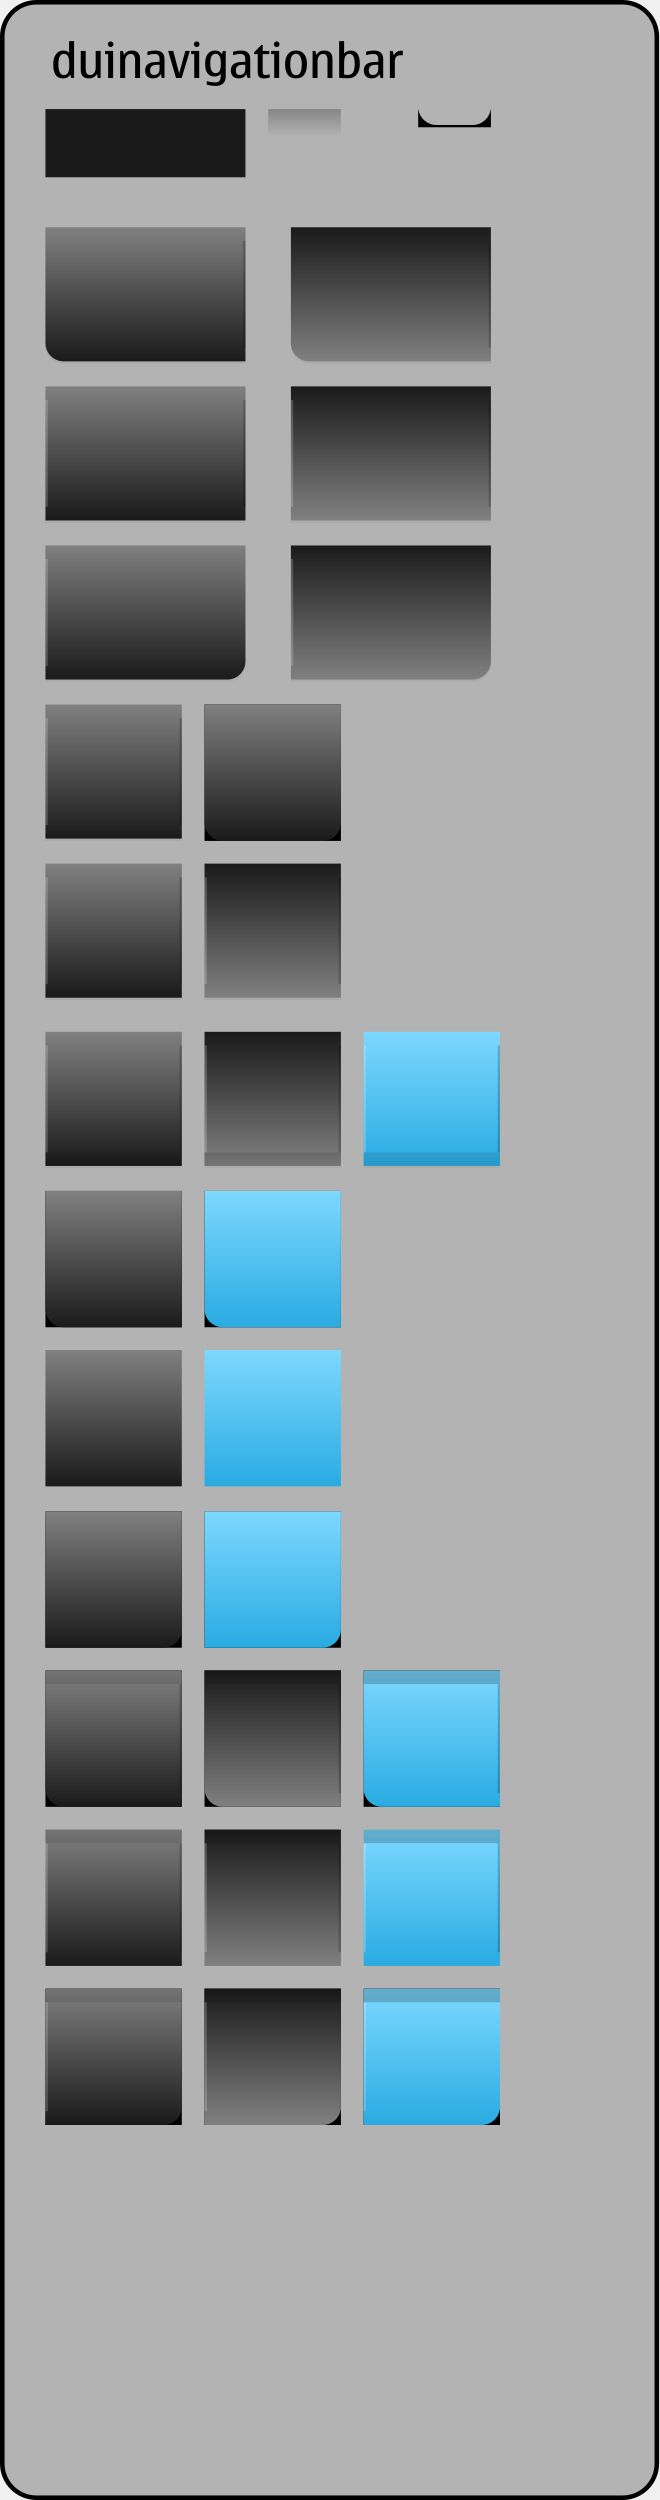
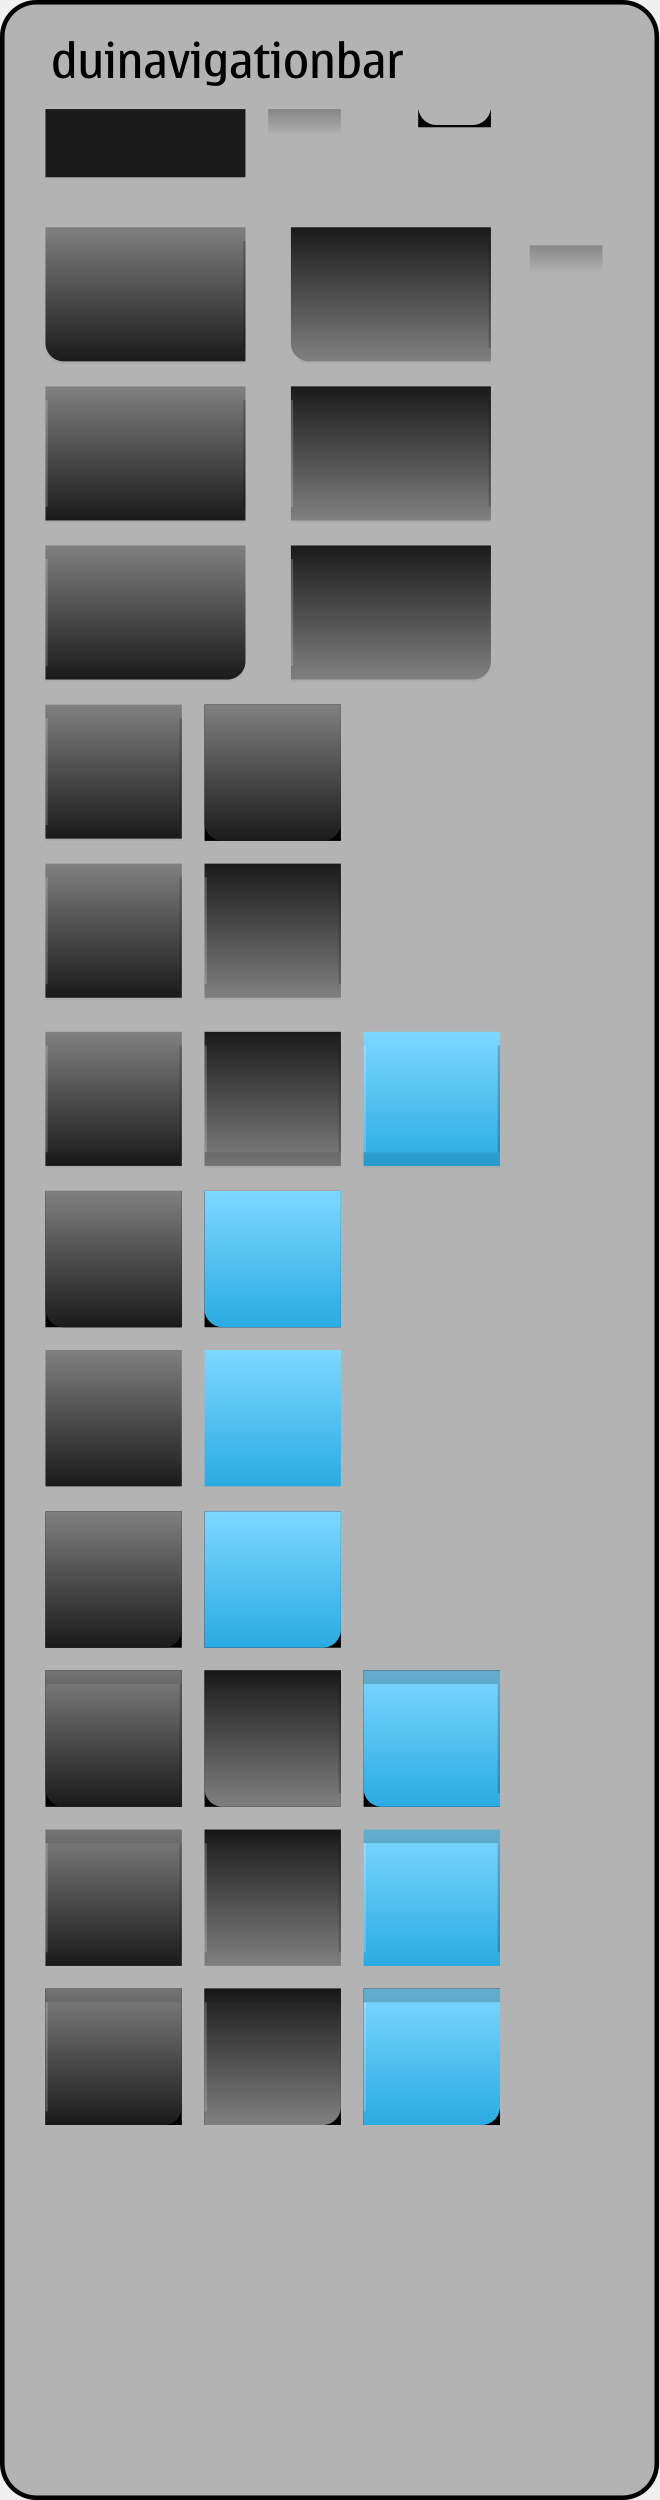
<svg xmlns="http://www.w3.org/2000/svg" version="1.1" x="0px" y="0px" width="290px" height="1100px" viewBox="0 0 290 1100" style="enable-background:new 0 0 290 1100;" xml:space="preserve">
  <g id="meegotouch-navigationbar-layer">
</g>
  <g id="theme">
    <g id="meegotouch-navigationbar">
      <g id="duinavigationbarThemeTemplateHelper">
        <g>
          <path style="fill:#B3B3B3;" d="M16,1099c-8.271,0-15-6.729-15-15V16C1,7.729,7.729,1,16,1h258c8.271,0,15,6.729,15,15v1068      c0,8.271-6.729,15-15,15H16z" />
          <g>
            <path d="M274,2c7.72,0,14,6.28,14,14v1068c0,7.72-6.28,14-14,14H16c-7.72,0-14-6.28-14-14V16C2,8.28,8.28,2,16,2H274 M274,0H16       C7.2,0,0,7.2,0,16v1068c0,8.8,7.2,16,16,16h258c8.8,0,16-7.2,16-16V16C290,7.2,282.8,0,274,0L274,0z" />
          </g>
        </g>
        <path d="M31.381,34.333l-0.461-1.466c-0.631,1.086-1.707,1.63-3.23,1.63c-1.416,0-2.48-0.501-3.195-1.502     c-0.713-1.001-1.07-2.565-1.07-4.691c0-1.784,0.381-3.241,1.143-4.373s1.844-1.697,3.246-1.697c1.148,0,2.01,0.345,2.584,1.036     v-5.168h2.184v16.231H31.381z M30.469,28.898l-0.012-0.677c0-1.777-0.199-2.978-0.6-3.599c-0.4-0.623-0.969-0.934-1.707-0.934     c-0.82,0-1.436,0.379-1.846,1.139c-0.41,0.758-0.615,1.896-0.615,3.414c0,1.593,0.197,2.785,0.596,3.578     c0.395,0.793,0.99,1.189,1.783,1.189c0.771,0,1.365-0.287,1.779-0.861S30.469,30.491,30.469,28.898z" />
        <path d="M39.162,34.497c-1.217,0-2.127-0.315-2.732-0.948s-0.908-1.581-0.908-2.846v-8.295h2.186v7.916     c0,0.895,0.156,1.566,0.471,2.015s0.789,0.671,1.426,0.671c0.793,0,1.406-0.301,1.84-0.902c0.436-0.602,0.652-1.384,0.652-2.348     v-7.352h2.184v11.925h-1.211l-0.439-1.764C41.869,33.854,40.715,34.497,39.162,34.497z" />
        <path d="M49.764,34.333H47.58v-10.5h-1.363v-1.425h3.547V34.333z M48.678,18.225c0.334,0,0.623,0.123,0.867,0.369     c0.242,0.246,0.363,0.536,0.363,0.871c0,0.342-0.119,0.635-0.359,0.877c-0.238,0.242-0.529,0.363-0.871,0.363     c-0.35,0-0.643-0.121-0.883-0.363c-0.238-0.242-0.357-0.535-0.357-0.877c0-0.349,0.119-0.643,0.357-0.882     C48.035,18.344,48.328,18.225,48.678,18.225z" />
        <path d="M61.629,34.333h-2.184v-7.916c0-0.896-0.158-1.567-0.473-2.015s-0.785-0.672-1.414-0.672     c-0.793,0-1.408,0.301-1.846,0.902s-0.656,1.385-0.656,2.348v7.353h-2.186V22.408h1.221l0.441,1.764     c0.758-1.293,1.914-1.938,3.465-1.938c1.211,0,2.119,0.317,2.723,0.954c0.605,0.635,0.908,1.586,0.908,2.85V34.333z" />
        <path d="M70.754,32.61c-0.738,1.258-1.887,1.887-3.445,1.887c-1.086,0-1.932-0.306-2.537-0.918     c-0.605-0.611-0.908-1.468-0.908-2.568c0-1.135,0.311-1.98,0.934-2.538c0.621-0.557,1.367-0.905,2.234-1.046     c0.869-0.14,1.926-0.21,3.17-0.21v-1.404c0-1.389-0.742-2.082-2.227-2.082c-0.854,0-1.896,0.182-3.127,0.543v-1.527     c1.238-0.342,2.414-0.513,3.527-0.513c1.312,0,2.309,0.316,2.99,0.948c0.68,0.633,1.02,1.564,1.02,2.795v8.356h-1.189     L70.754,32.61z M70.201,28.52H68.98c-0.979,0-1.711,0.207-2.199,0.62s-0.734,1.03-0.734,1.851c0,0.67,0.15,1.171,0.447,1.502     c0.297,0.332,0.742,0.498,1.338,0.498c0.752,0,1.334-0.24,1.748-0.719s0.621-1.127,0.621-1.947V28.52z" />
        <path d="M77.449,34.333l-3.445-11.925h2.225l2.605,9.885l2.717-9.885h1.969l-3.588,11.925H77.449z" />
        <path d="M87.652,34.333h-2.184v-10.5h-1.363v-1.425h3.547V34.333z M86.566,18.225c0.334,0,0.623,0.123,0.865,0.369     s0.365,0.536,0.365,0.871c0,0.342-0.121,0.635-0.359,0.877c-0.24,0.242-0.531,0.363-0.871,0.363c-0.35,0-0.645-0.121-0.883-0.363     c-0.24-0.242-0.359-0.535-0.359-0.877c0-0.349,0.119-0.643,0.359-0.882C85.922,18.344,86.217,18.225,86.566,18.225z" />
        <path d="M97.629,23.854l0.461-1.445h1.221V33.77c0,1.285-0.398,2.281-1.195,2.988c-0.795,0.708-1.889,1.062-3.275,1.062     c-1.135,0-2.424-0.181-3.865-0.544v-1.537c1.504,0.361,2.707,0.543,3.609,0.543c0.785,0,1.361-0.146,1.727-0.436     c0.367-0.291,0.594-0.67,0.682-1.139c0.09-0.468,0.135-1.133,0.135-1.994v-0.308c-0.582,0.834-1.512,1.251-2.789,1.251     c-1.361,0-2.381-0.47-3.061-1.41c-0.682-0.939-1.021-2.35-1.021-4.229c0-1.798,0.377-3.211,1.129-4.24     c0.752-1.028,1.838-1.543,3.26-1.543C96.012,22.233,97.006,22.773,97.629,23.854z M94.84,32.17c0.758,0,1.336-0.272,1.732-0.815     c0.396-0.544,0.596-1.714,0.596-3.513c0-1.381-0.188-2.418-0.559-3.111c-0.373-0.693-0.93-1.041-1.668-1.041     c-0.785,0-1.385,0.297-1.799,0.893c-0.414,0.594-0.621,1.682-0.621,3.26c0,1.443,0.193,2.525,0.58,3.246     S94.066,32.17,94.84,32.17z" />
        <path d="M108.467,32.61c-0.738,1.258-1.887,1.887-3.445,1.887c-1.086,0-1.932-0.306-2.537-0.918     c-0.605-0.611-0.908-1.468-0.908-2.568c0-1.135,0.311-1.98,0.934-2.538c0.621-0.557,1.367-0.905,2.234-1.046     c0.869-0.14,1.926-0.21,3.17-0.21v-1.404c0-1.389-0.742-2.082-2.227-2.082c-0.854,0-1.896,0.182-3.127,0.543v-1.527     c1.238-0.342,2.414-0.513,3.527-0.513c1.312,0,2.309,0.316,2.99,0.948c0.68,0.633,1.02,1.564,1.02,2.795v8.356h-1.189     L108.467,32.61z M107.914,28.52h-1.221c-0.979,0-1.711,0.207-2.199,0.62s-0.734,1.03-0.734,1.851c0,0.67,0.15,1.171,0.447,1.502     c0.297,0.332,0.742,0.498,1.338,0.498c0.752,0,1.334-0.24,1.748-0.719s0.621-1.127,0.621-1.947V28.52z" />
        <path d="M116.086,34.497c-0.93,0-1.611-0.217-2.041-0.651c-0.432-0.434-0.646-1.126-0.646-2.076v-7.937h-1.568v-0.82l3.189-3.251     h0.562v2.646h2.902v1.425h-2.902v7.577c0,0.65,0.107,1.079,0.318,1.287c0.213,0.209,0.533,0.312,0.965,0.312     c0.443,0,1.045-0.099,1.805-0.297v1.415C117.754,34.374,116.893,34.497,116.086,34.497z" />
        <path d="M122.832,34.333h-2.184v-10.5h-1.363v-1.425h3.547V34.333z M121.746,18.225c0.334,0,0.623,0.123,0.867,0.369     c0.242,0.246,0.363,0.536,0.363,0.871c0,0.342-0.119,0.635-0.359,0.877c-0.238,0.242-0.529,0.363-0.871,0.363     c-0.35,0-0.643-0.121-0.883-0.363c-0.238-0.242-0.357-0.535-0.357-0.877c0-0.349,0.119-0.643,0.357-0.882     C121.104,18.344,121.396,18.225,121.746,18.225z" />
        <path d="M130.246,34.497c-1.605,0-2.809-0.526-3.609-1.579c-0.799-1.053-1.199-2.632-1.199-4.737     c0-1.832,0.416-3.281,1.246-4.348s2.018-1.6,3.562-1.6c1.559,0,2.75,0.526,3.574,1.579s1.236,2.522,1.236,4.409     c0,1.941-0.385,3.473-1.154,4.594S131.914,34.497,130.246,34.497z M130.246,33.092c0.842,0,1.477-0.381,1.902-1.143     c0.428-0.762,0.641-2.039,0.641-3.83c0-1.265-0.219-2.326-0.656-3.184s-1.066-1.287-1.887-1.287     c-0.834,0-1.465,0.387-1.896,1.158c-0.43,0.773-0.646,1.877-0.646,3.312c0,1.613,0.217,2.846,0.646,3.696     C128.781,32.667,129.412,33.092,130.246,33.092z" />
        <path d="M146.285,34.333H144.1v-7.916c0-0.896-0.156-1.567-0.471-2.015s-0.787-0.672-1.416-0.672     c-0.793,0-1.408,0.301-1.846,0.902s-0.656,1.385-0.656,2.348v7.353h-2.184V22.408h1.221l0.441,1.764     c0.758-1.293,1.912-1.938,3.465-1.938c1.211,0,2.117,0.317,2.723,0.954c0.605,0.635,0.908,1.586,0.908,2.85V34.333z" />
        <path d="M151.412,18.102v5.414c0.779-0.855,1.746-1.282,2.9-1.282c1.334,0,2.336,0.492,3.006,1.477s1.004,2.461,1.004,4.43     s-0.451,3.511-1.354,4.624c-0.902,1.115-2.143,1.672-3.723,1.672c-1.551,0-2.891-0.068-4.02-0.205V18.102H151.412z      M151.412,28.324v4.521c0.635,0.082,1.203,0.123,1.701,0.123c1.006,0,1.746-0.367,2.225-1.102s0.719-1.998,0.719-3.789     c0-1.449-0.188-2.536-0.564-3.261c-0.375-0.725-0.936-1.087-1.682-1.087c-0.725,0-1.262,0.219-1.609,0.656     c-0.35,0.438-0.568,0.969-0.656,1.595C151.455,26.606,151.412,27.388,151.412,28.324z" />
        <path d="M166.977,32.61c-0.738,1.258-1.887,1.887-3.445,1.887c-1.086,0-1.932-0.306-2.537-0.918     c-0.605-0.611-0.908-1.468-0.908-2.568c0-1.135,0.311-1.98,0.934-2.538c0.621-0.557,1.367-0.905,2.234-1.046     c0.869-0.14,1.926-0.21,3.17-0.21v-1.404c0-1.389-0.742-2.082-2.227-2.082c-0.854,0-1.896,0.182-3.127,0.543v-1.527     c1.238-0.342,2.414-0.513,3.527-0.513c1.312,0,2.309,0.316,2.99,0.948c0.68,0.633,1.02,1.564,1.02,2.795v8.356h-1.189     L166.977,32.61z M166.424,28.52h-1.221c-0.979,0-1.711,0.207-2.199,0.62s-0.734,1.03-0.734,1.851c0,0.67,0.15,1.171,0.447,1.502     c0.297,0.332,0.742,0.498,1.338,0.498c0.752,0,1.334-0.24,1.748-0.719s0.621-1.127,0.621-1.947V28.52z" />
        <path d="M172.77,22.408l0.502,1.988c0.664-1.4,1.818-2.102,3.467-2.102c0.219,0,0.379,0.01,0.482,0.031v1.988     c-0.172-0.014-0.428-0.02-0.77-0.02c-0.938,0-1.623,0.224-2.061,0.671c-0.438,0.448-0.656,1.147-0.656,2.097v7.271h-2.186V22.408     H172.77z" />
      </g>
      <g id="meegotouch-button-navigationbar-portrait-tab-background-selected-horizontal-right">
        <rect x="160" y="875" width="60" height="60" />
        <linearGradient id="SVGID_1_" gradientUnits="userSpaceOnUse" x1="2880" y1="935.001" x2="2880" y2="875.001" gradientTransform="matrix(-1 0 0 1 3070 0)">
          <stop offset="0" style="stop-color:#29ABE2" />
          <stop offset="1" style="stop-color:#7DD8FF" />
        </linearGradient>
        <path style="fill:url(#SVGID_1_);" d="M220,875v52c0,4.4-3.6,8-8,8h-52v-60H220z" />
        <rect x="160" y="881" style="fill:#FFFFFF;fill-opacity:0.2;" width="1" height="48" />
        <rect x="160" y="875" style="fill-opacity:0.2;" width="60" height="6" />
      </g>
      <g id="meegotouch-button-navigationbar-portrait-tab-background-pressed-horizontal-right">
        <rect x="90" y="875" width="60" height="60" />
        <linearGradient id="SVGID_2_" gradientUnits="userSpaceOnUse" x1="120.001" y1="935" x2="120.001" y2="875">
          <stop offset="0" style="stop-color:#808080" />
          <stop offset="1" style="stop-color:#1A1A1A" />
        </linearGradient>
        <path style="fill:url(#SVGID_2_);" d="M150,875v52c0,4.4-3.6,8-8,8H90v-60H150z" />
        <rect x="90" y="881" style="fill:#FFFFFF;fill-opacity:0.2;" width="1" height="48" />
        <rect x="90" y="875" style="opacity:0.1;" width="60" height="6" />
      </g>
      <g id="meegotouch-button-navigationbar-portrait-tab-background-horizontal-right">
        <rect x="20" y="875" width="60" height="60" />
        <linearGradient id="SVGID_3_" gradientUnits="userSpaceOnUse" x1="2860" y1="935.001" x2="2860" y2="875.001" gradientTransform="matrix(-1 0 0 1 2910 0)">
          <stop offset="0" style="stop-color:#1A1A1A" />
          <stop offset="1" style="stop-color:#808080" />
        </linearGradient>
        <path style="fill:url(#SVGID_3_);" d="M80,875v52c0,4.4-3.6,8-8,8H20v-60H80z" />
        <rect x="20" y="881" style="fill:#FFFFFF;fill-opacity:0.2;" width="1" height="48" />
        <rect x="20" y="875" style="opacity:0.1;" width="60" height="6" />
      </g>
      <g id="meegotouch-button-navigationbar-portrait-tab-background-selected-horizontal-center">
        <g>
          <linearGradient id="SVGID_4_" gradientUnits="userSpaceOnUse" x1="190" y1="865" x2="190" y2="805">
            <stop offset="0" style="stop-color:#29ABE2" />
            <stop offset="1" style="stop-color:#7DD8FF" />
          </linearGradient>
          <rect x="160" y="805" style="fill:url(#SVGID_4_);" width="60" height="60" />
        </g>
        <rect x="219" y="811" style="fill-opacity:0.2;" width="1" height="48" />
        <rect x="160" y="805" style="fill-opacity:0.2;" width="60" height="6" />
        <rect x="160" y="811" style="fill:#FFFFFF;fill-opacity:0.2;" width="1" height="48" />
      </g>
      <g id="meegotouch-button-navigationbar-portrait-tab-background-pressed-horizontal-center">
        <g>
          <linearGradient id="SVGID_5_" gradientUnits="userSpaceOnUse" x1="120.001" y1="865" x2="120.001" y2="805">
            <stop offset="0" style="stop-color:#808080" />
            <stop offset="1" style="stop-color:#1A1A1A" />
          </linearGradient>
          <rect x="90" y="805" style="fill:url(#SVGID_5_);" width="60" height="60" />
        </g>
        <rect x="149" y="811" style="fill-opacity:0.2;" width="1" height="48" />
        <rect x="90" y="811" style="fill:#FFFFFF;fill-opacity:0.2;" width="1" height="48" />
        <rect x="90" y="805" style="opacity:0.1;" width="60" height="6" />
      </g>
      <g id="meegotouch-button-navigationbar-portrait-tab-background-horizontal-center">
        <g>
          <linearGradient id="SVGID_6_" gradientUnits="userSpaceOnUse" x1="50" y1="865" x2="50" y2="805">
            <stop offset="0" style="stop-color:#1A1A1A" />
            <stop offset="1" style="stop-color:#808080" />
          </linearGradient>
          <rect x="20" y="805" style="fill:url(#SVGID_6_);" width="60" height="60" />
        </g>
        <rect x="79" y="811" style="fill-opacity:0.2;" width="1" height="48" />
        <rect x="20" y="811" style="fill:#FFFFFF;fill-opacity:0.2;" width="1" height="48" />
        <rect x="20" y="805" style="opacity:0.1;" width="60" height="6" />
      </g>
      <g id="meegotouch-button-navigationbar-portrait-tab-background-selected-horizontal-left">
        <rect x="160" y="735" width="60" height="60" />
        <linearGradient id="SVGID_7_" gradientUnits="userSpaceOnUse" x1="190" y1="795" x2="190" y2="735">
          <stop offset="0" style="stop-color:#29ABE2" />
          <stop offset="1" style="stop-color:#7DD8FF" />
        </linearGradient>
        <path style="fill:url(#SVGID_7_);" d="M160,735v52c0,4.4,3.6,8,8,8h52v-60H160z" />
        <rect x="219" y="741" style="fill-opacity:0.2;" width="1" height="48" />
        <rect x="160" y="735" style="fill-opacity:0.2;" width="60" height="6" />
      </g>
      <g id="meegotouch-button-navigationbar-portrait-tab-background-pressed-horizontal-left">
        <rect x="90" y="735" width="60" height="60" />
        <linearGradient id="SVGID_8_" gradientUnits="userSpaceOnUse" x1="120.001" y1="795" x2="120.001" y2="735">
          <stop offset="0" style="stop-color:#808080" />
          <stop offset="1" style="stop-color:#1A1A1A" />
        </linearGradient>
        <path style="fill:url(#SVGID_8_);" d="M90,735v52c0,4.4,3.6,8,8,8h52v-60H90z" />
        <rect x="149" y="741" style="fill-opacity:0.2;" width="1" height="48" />
        <rect x="90" y="735" style="opacity:0.1;" width="60" height="6" />
      </g>
      <g id="meegotouch-button-navigationbar-portrait-tab-background-horizontal-left">
        <rect x="20" y="735" width="60" height="60" />
        <linearGradient id="SVGID_9_" gradientUnits="userSpaceOnUse" x1="50" y1="795" x2="50" y2="735">
          <stop offset="0" style="stop-color:#1A1A1A" />
          <stop offset="1" style="stop-color:#808080" />
        </linearGradient>
        <path style="fill:url(#SVGID_9_);" d="M20,735v52c0,4.4,3.6,8,8,8h52v-60H20z" />
        <rect x="79" y="741" style="fill-opacity:0.2;" width="1" height="48" />
        <rect x="20" y="735" style="opacity:0.1;" width="60" height="6" />
      </g>
      <g id="meegotouch-button-navigationbar-portrait-toolbarbutton-background-pressed-horizontal-right">
        <rect x="90" y="665" width="60" height="60" />
        <linearGradient id="SVGID_10_" gradientUnits="userSpaceOnUse" x1="120.001" y1="725" x2="120.001" y2="665">
          <stop offset="0" style="stop-color:#29ABE2" />
          <stop offset="1" style="stop-color:#7DD8FF" />
        </linearGradient>
        <path style="fill:url(#SVGID_10_);" d="M150,665v52c0,4.4-3.6,8-8,8H90v-60H150z" />
      </g>
      <g id="meegotouch-button-navigationbar-portrait-toolbarbutton-background-horizontal-right">
        <rect x="20" y="665" width="60" height="60" />
        <linearGradient id="SVGID_11_" gradientUnits="userSpaceOnUse" x1="2860" y1="725.001" x2="2860" y2="665.001" gradientTransform="matrix(-1 0 0 1 2910 0)">
          <stop offset="0" style="stop-color:#1A1A1A" />
          <stop offset="1" style="stop-color:#808080" />
        </linearGradient>
        <path style="fill:url(#SVGID_11_);" d="M80,665v52c0,4.4-3.6,8-8,8H20v-60H80z" />
      </g>
      <g id="meegotouch-button-navigationbar-portrait-toolbarbutton-background-pressed-horizontal-center">
        <g>
          <linearGradient id="SVGID_12_" gradientUnits="userSpaceOnUse" x1="120.001" y1="654" x2="120.001" y2="594">
            <stop offset="0" style="stop-color:#29ABE2" />
            <stop offset="1" style="stop-color:#7DD8FF" />
          </linearGradient>
          <rect x="90" y="594" style="fill:url(#SVGID_12_);" width="60" height="60" />
        </g>
      </g>
      <g id="meegotouch-button-navigationbar-portrait-toolbarbutton-background-horizontal-center">
        <g>
          <linearGradient id="SVGID_13_" gradientUnits="userSpaceOnUse" x1="50" y1="654" x2="50" y2="594">
            <stop offset="0" style="stop-color:#1A1A1A" />
            <stop offset="1" style="stop-color:#808080" />
          </linearGradient>
          <rect x="20" y="594" style="fill:url(#SVGID_13_);" width="60" height="60" />
        </g>
      </g>
      <g id="meegotouch-button-navigationbar-portrait-toolbarbutton-background-pressed-horizontal-left">
        <rect x="90" y="524" width="60" height="60" />
        <linearGradient id="SVGID_14_" gradientUnits="userSpaceOnUse" x1="120.001" y1="584" x2="120.001" y2="524">
          <stop offset="0" style="stop-color:#29ABE2" />
          <stop offset="1" style="stop-color:#7DD8FF" />
        </linearGradient>
        <path style="fill:url(#SVGID_14_);" d="M90,524v52c0,4.4,3.6,8,8,8h52v-60H90z" />
      </g>
      <g id="meegotouch-button-navigationbar-portrait-toolbarbutton-background-horizontal-left">
        <rect x="20" y="524" width="60" height="60" />
        <linearGradient id="SVGID_15_" gradientUnits="userSpaceOnUse" x1="50" y1="584" x2="50" y2="524">
          <stop offset="0" style="stop-color:#1A1A1A" />
          <stop offset="1" style="stop-color:#808080" />
        </linearGradient>
        <path style="fill:url(#SVGID_15_);" d="M20,524v52c0,4.4,3.6,8,8,8h52v-60H20z" />
      </g>
      <g id="meegotouch-button-navigationbar-tab-background-selected">
        <g style="opacity:0.05;">
          <rect x="160" y="455" width="60" height="59" />
        </g>
        <g>
          <linearGradient id="SVGID_16_" gradientUnits="userSpaceOnUse" x1="190" y1="513" x2="190" y2="454">
            <stop offset="0" style="stop-color:#29ABE2" />
            <stop offset="1" style="stop-color:#7DD8FF" />
          </linearGradient>
          <rect x="160" y="454" style="fill:url(#SVGID_16_);" width="60" height="59" />
        </g>
        <g style="opacity:0.1;">
          <rect x="160" y="507" width="60" height="6" />
        </g>
        <rect x="219" y="460" style="fill-opacity:0.2;" width="1" height="47" />
        <rect x="160" y="460" style="fill:#FFFFFF;fill-opacity:0.2;" width="1" height="47" />
      </g>
      <g id="meegotouch-button-navigationbar-tab-background-pressed">
        <g style="opacity:0.05;">
          <rect x="90" y="455" width="60" height="59" />
        </g>
        <g>
          <linearGradient id="SVGID_17_" gradientUnits="userSpaceOnUse" x1="120.001" y1="513" x2="120.001" y2="454">
            <stop offset="0" style="stop-color:#808080" />
            <stop offset="1" style="stop-color:#1A1A1A" />
          </linearGradient>
          <rect x="90" y="454" style="fill:url(#SVGID_17_);" width="60" height="59" />
        </g>
        <rect x="149" y="460" style="fill-opacity:0.2;" width="1" height="47" />
        <rect x="90" y="460" style="fill:#FFFFFF;fill-opacity:0.2;" width="1" height="47" />
        <rect x="90" y="507" style="opacity:0.1;" width="60" height="6" />
      </g>
      <g id="meegotouch-button-navigationbar-tab-background">
        <g style="opacity:0.05;">
          <rect x="20" y="455" width="60" height="59" />
        </g>
        <g>
          <linearGradient id="SVGID_18_" gradientUnits="userSpaceOnUse" x1="50" y1="513" x2="50" y2="454">
            <stop offset="0" style="stop-color:#1A1A1A" />
            <stop offset="1" style="stop-color:#808080" />
          </linearGradient>
          <rect x="20" y="454" style="fill:url(#SVGID_18_);" width="60" height="59" />
        </g>
        <rect x="79" y="460" style="fill-opacity:0.2;" width="1" height="47" />
        <rect x="20" y="460" style="fill:#FFFFFF;fill-opacity:0.2;" width="1" height="47" />
        <rect x="20" y="507" style="opacity:0.1;" width="60" height="6" />
      </g>
      <g id="meegotouch-button-navigationbar-toolbarbutton-background-pressed">
        <g style="opacity:0.05;">
          <rect x="90" y="381" width="60" height="59" />
        </g>
        <g>
          <linearGradient id="SVGID_19_" gradientUnits="userSpaceOnUse" x1="120.001" y1="439" x2="120.001" y2="380">
            <stop offset="0" style="stop-color:#808080" />
            <stop offset="1" style="stop-color:#1A1A1A" />
          </linearGradient>
          <rect x="90" y="380" style="fill:url(#SVGID_19_);" width="60" height="59" />
        </g>
        <rect x="149" y="386" style="fill-opacity:0.2;" width="1" height="47" />
        <rect x="90" y="386" style="fill:#FFFFFF;fill-opacity:0.2;" width="1" height="47" />
      </g>
      <g id="meegotouch-button-navigationbar-toolbarbutton-background">
        <g style="opacity:0.05;">
          <rect x="20" y="381" width="60" height="59" />
        </g>
        <g>
          <linearGradient id="SVGID_20_" gradientUnits="userSpaceOnUse" x1="50" y1="439" x2="50" y2="380">
            <stop offset="0" style="stop-color:#1A1A1A" />
            <stop offset="1" style="stop-color:#808080" />
          </linearGradient>
          <rect x="20" y="380" style="fill:url(#SVGID_20_);" width="60" height="59" />
        </g>
        <rect x="79" y="386" style="fill-opacity:0.2;" width="1" height="47" />
        <rect x="20" y="386" style="fill:#FFFFFF;fill-opacity:0.2;" width="1" height="47" />
      </g>
      <g id="meegotouch-navigationbar-toolbar-portrait-background">
        <g>
          <rect x="90" y="310" width="60" height="60" />
        </g>
        <linearGradient id="SVGID_21_" gradientUnits="userSpaceOnUse" x1="120.001" y1="370" x2="120.001" y2="310">
          <stop offset="0" style="stop-color:#1A1A1A" />
          <stop offset="1" style="stop-color:#808080" />
        </linearGradient>
        <path style="fill:url(#SVGID_21_);" d="M150,362c0,4.4-3.6,8-8,8H98c-4.4,0-8-3.6-8-8v-52h60V362z" />
      </g>
      <g id="meegotouch-navigationbar-toolbar-background">
        <g style="opacity:0.05;">
          <rect x="20" y="311" width="60" height="59" />
        </g>
        <g>
          <linearGradient id="SVGID_22_" gradientUnits="userSpaceOnUse" x1="50" y1="369" x2="50" y2="310">
            <stop offset="0" style="stop-color:#1A1A1A" />
            <stop offset="1" style="stop-color:#808080" />
          </linearGradient>
          <rect x="20" y="310" style="fill:url(#SVGID_22_);" width="60" height="59" />
        </g>
        <rect x="79" y="316" style="fill-opacity:0.2;" width="1" height="47" />
        <rect x="20" y="316" style="fill:#FFFFFF;fill-opacity:0.2;" width="1" height="47" />
      </g>
      <g id="meegotouch-button-navigationbar-close-background-pressed">
        <path style="opacity:0.05;" d="M216,241v51c0,4.4-3.6,8-8,8h-80v-59H216z" />
        <linearGradient id="SVGID_23_" gradientUnits="userSpaceOnUse" x1="172" y1="299" x2="172" y2="240">
          <stop offset="0" style="stop-color:#808080" />
          <stop offset="1" style="stop-color:#1A1A1A" />
        </linearGradient>
        <path style="fill:url(#SVGID_23_);" d="M216,240v51c0,4.4-3.6,8-8,8h-80v-59H216z" />
        <rect x="128" y="246" style="fill:#FFFFFF;fill-opacity:0.2;" width="1" height="47" />
      </g>
      <g id="meegotouch-button-navigationbar-close-background">
        <path style="opacity:0.05;" d="M108,241v51c0,4.4-3.6,8-8,8H20v-59H108z" />
        <linearGradient id="SVGID_24_" gradientUnits="userSpaceOnUse" x1="2846" y1="299" x2="2846" y2="240" gradientTransform="matrix(-1 0 0 1 2910 0)">
          <stop offset="0" style="stop-color:#1A1A1A" />
          <stop offset="1" style="stop-color:#808080" />
        </linearGradient>
        <path style="fill:url(#SVGID_24_);" d="M108,240v51c0,4.4-3.6,8-8,8H20v-59H108z" />
        <rect x="20" y="246" style="fill:#FFFFFF;fill-opacity:0.2;" width="1" height="47" />
      </g>
      <g id="meegotouch-button-navigationbar-viewmenu-background-pressed">
        <g style="opacity:0.05;">
          <rect x="128" y="171" width="88" height="59" />
        </g>
        <g>
          <linearGradient id="SVGID_25_" gradientUnits="userSpaceOnUse" x1="172" y1="229" x2="172" y2="170">
            <stop offset="0" style="stop-color:#808080" />
            <stop offset="1" style="stop-color:#1A1A1A" />
          </linearGradient>
          <rect x="128" y="170" style="fill:url(#SVGID_25_);" width="88" height="59" />
        </g>
        <rect x="215" y="176" style="fill-opacity:0.2;" width="1" height="47" />
        <rect x="128" y="176" style="fill:#FFFFFF;fill-opacity:0.2;" width="1" height="47" />
      </g>
      <g id="meegotouch-button-navigationbar-viewmenu-background">
        <g style="opacity:0.05;">
          <rect x="20" y="171" width="88" height="59" />
        </g>
        <g>
          <linearGradient id="SVGID_26_" gradientUnits="userSpaceOnUse" x1="64" y1="229" x2="64" y2="170">
            <stop offset="0" style="stop-color:#1A1A1A" />
            <stop offset="1" style="stop-color:#808080" />
          </linearGradient>
          <rect x="20" y="170" style="fill:url(#SVGID_26_);" width="88" height="59" />
        </g>
        <rect x="107" y="176" style="fill-opacity:0.2;" width="1" height="47" />
        <rect x="20" y="176" style="fill:#FFFFFF;fill-opacity:0.2;" width="1" height="47" />
      </g>
      <g id="meegotouch-button-navigationbar-home-background-pressed">
        <path style="opacity:0.05;" d="M128,101v51c0,4.4,3.6,8,8,8h80v-59H128z" />
        <linearGradient id="SVGID_27_" gradientUnits="userSpaceOnUse" x1="172" y1="159" x2="172" y2="100">
          <stop offset="0" style="stop-color:#808080" />
          <stop offset="1" style="stop-color:#1A1A1A" />
        </linearGradient>
        <path style="fill:url(#SVGID_27_);" d="M128,100v51c0,4.4,3.6,8,8,8h80v-59H128z" />
        <rect x="215" y="106" style="fill-opacity:0.2;" width="1" height="47" />
      </g>
      <g id="meegotouch-button-navigationbar-home-background">
        <path style="opacity:0.05;" d="M20,101v51c0,4.4,3.6,8,8,8h80v-59H20z" />
        <linearGradient id="SVGID_28_" gradientUnits="userSpaceOnUse" x1="64" y1="159" x2="64" y2="100">
          <stop offset="0" style="stop-color:#1A1A1A" />
          <stop offset="1" style="stop-color:#808080" />
        </linearGradient>
        <path style="fill:url(#SVGID_28_);" d="M20,100v51c0,4.4,3.6,8,8,8h80v-59H20z" />
        <rect x="107" y="106" style="fill-opacity:0.2;" width="1" height="47" />
      </g>
      <g id="meegotouch-navigationbar-statusarea-background">
        <g>
          <rect x="20" y="48" style="fill:#1A1A1A;" width="88" height="30" />
        </g>
      </g>
      <g id="meegotouch-application-window-bottom">
        <path d="M208,55h-16c-4.061,0-7.434-3.068-7.93-7H184v8h32v-8h-0.07C215.434,51.932,212.061,55,208,55z" />
      </g>
      <g id="meegotouch-navigationbar-shadow">
        <linearGradient id="SVGID_29_" gradientUnits="userSpaceOnUse" x1="134" y1="60" x2="134" y2="48">
          <stop offset="0" style="stop-color:#000000;stop-opacity:0" />
          <stop offset="0.91" style="stop-color:#000000;stop-opacity:0.91" />
          <stop offset="1" style="stop-color:#000000" />
        </linearGradient>
        <rect x="118" y="48" style="opacity:0.25;fill:url(#SVGID_29_);" width="32" height="12" />
      </g>
+       <g id="meegotouch-navigationbar-large-shadow">
+         <linearGradient id="SVGID_30_" gradientUnits="userSpaceOnUse" x1="249.083" y1="120" x2="249.083" y2="108">
+           <stop offset="0" style="stop-color:#000000;stop-opacity:0" />
+           <stop offset="0.91" style="stop-color:#000000;stop-opacity:0.91" />
+           <stop offset="1" style="stop-color:#000000" />
+         </linearGradient>
+         <rect x="233.083" y="108" style="opacity:0.25;fill:url(#SVGID_30_);" width="32" height="12" />
+         <rect x="233.083" y="48" style="fill:none;" width="32" height="60" />
+       </g>
    </g>
  </g>
</svg>
